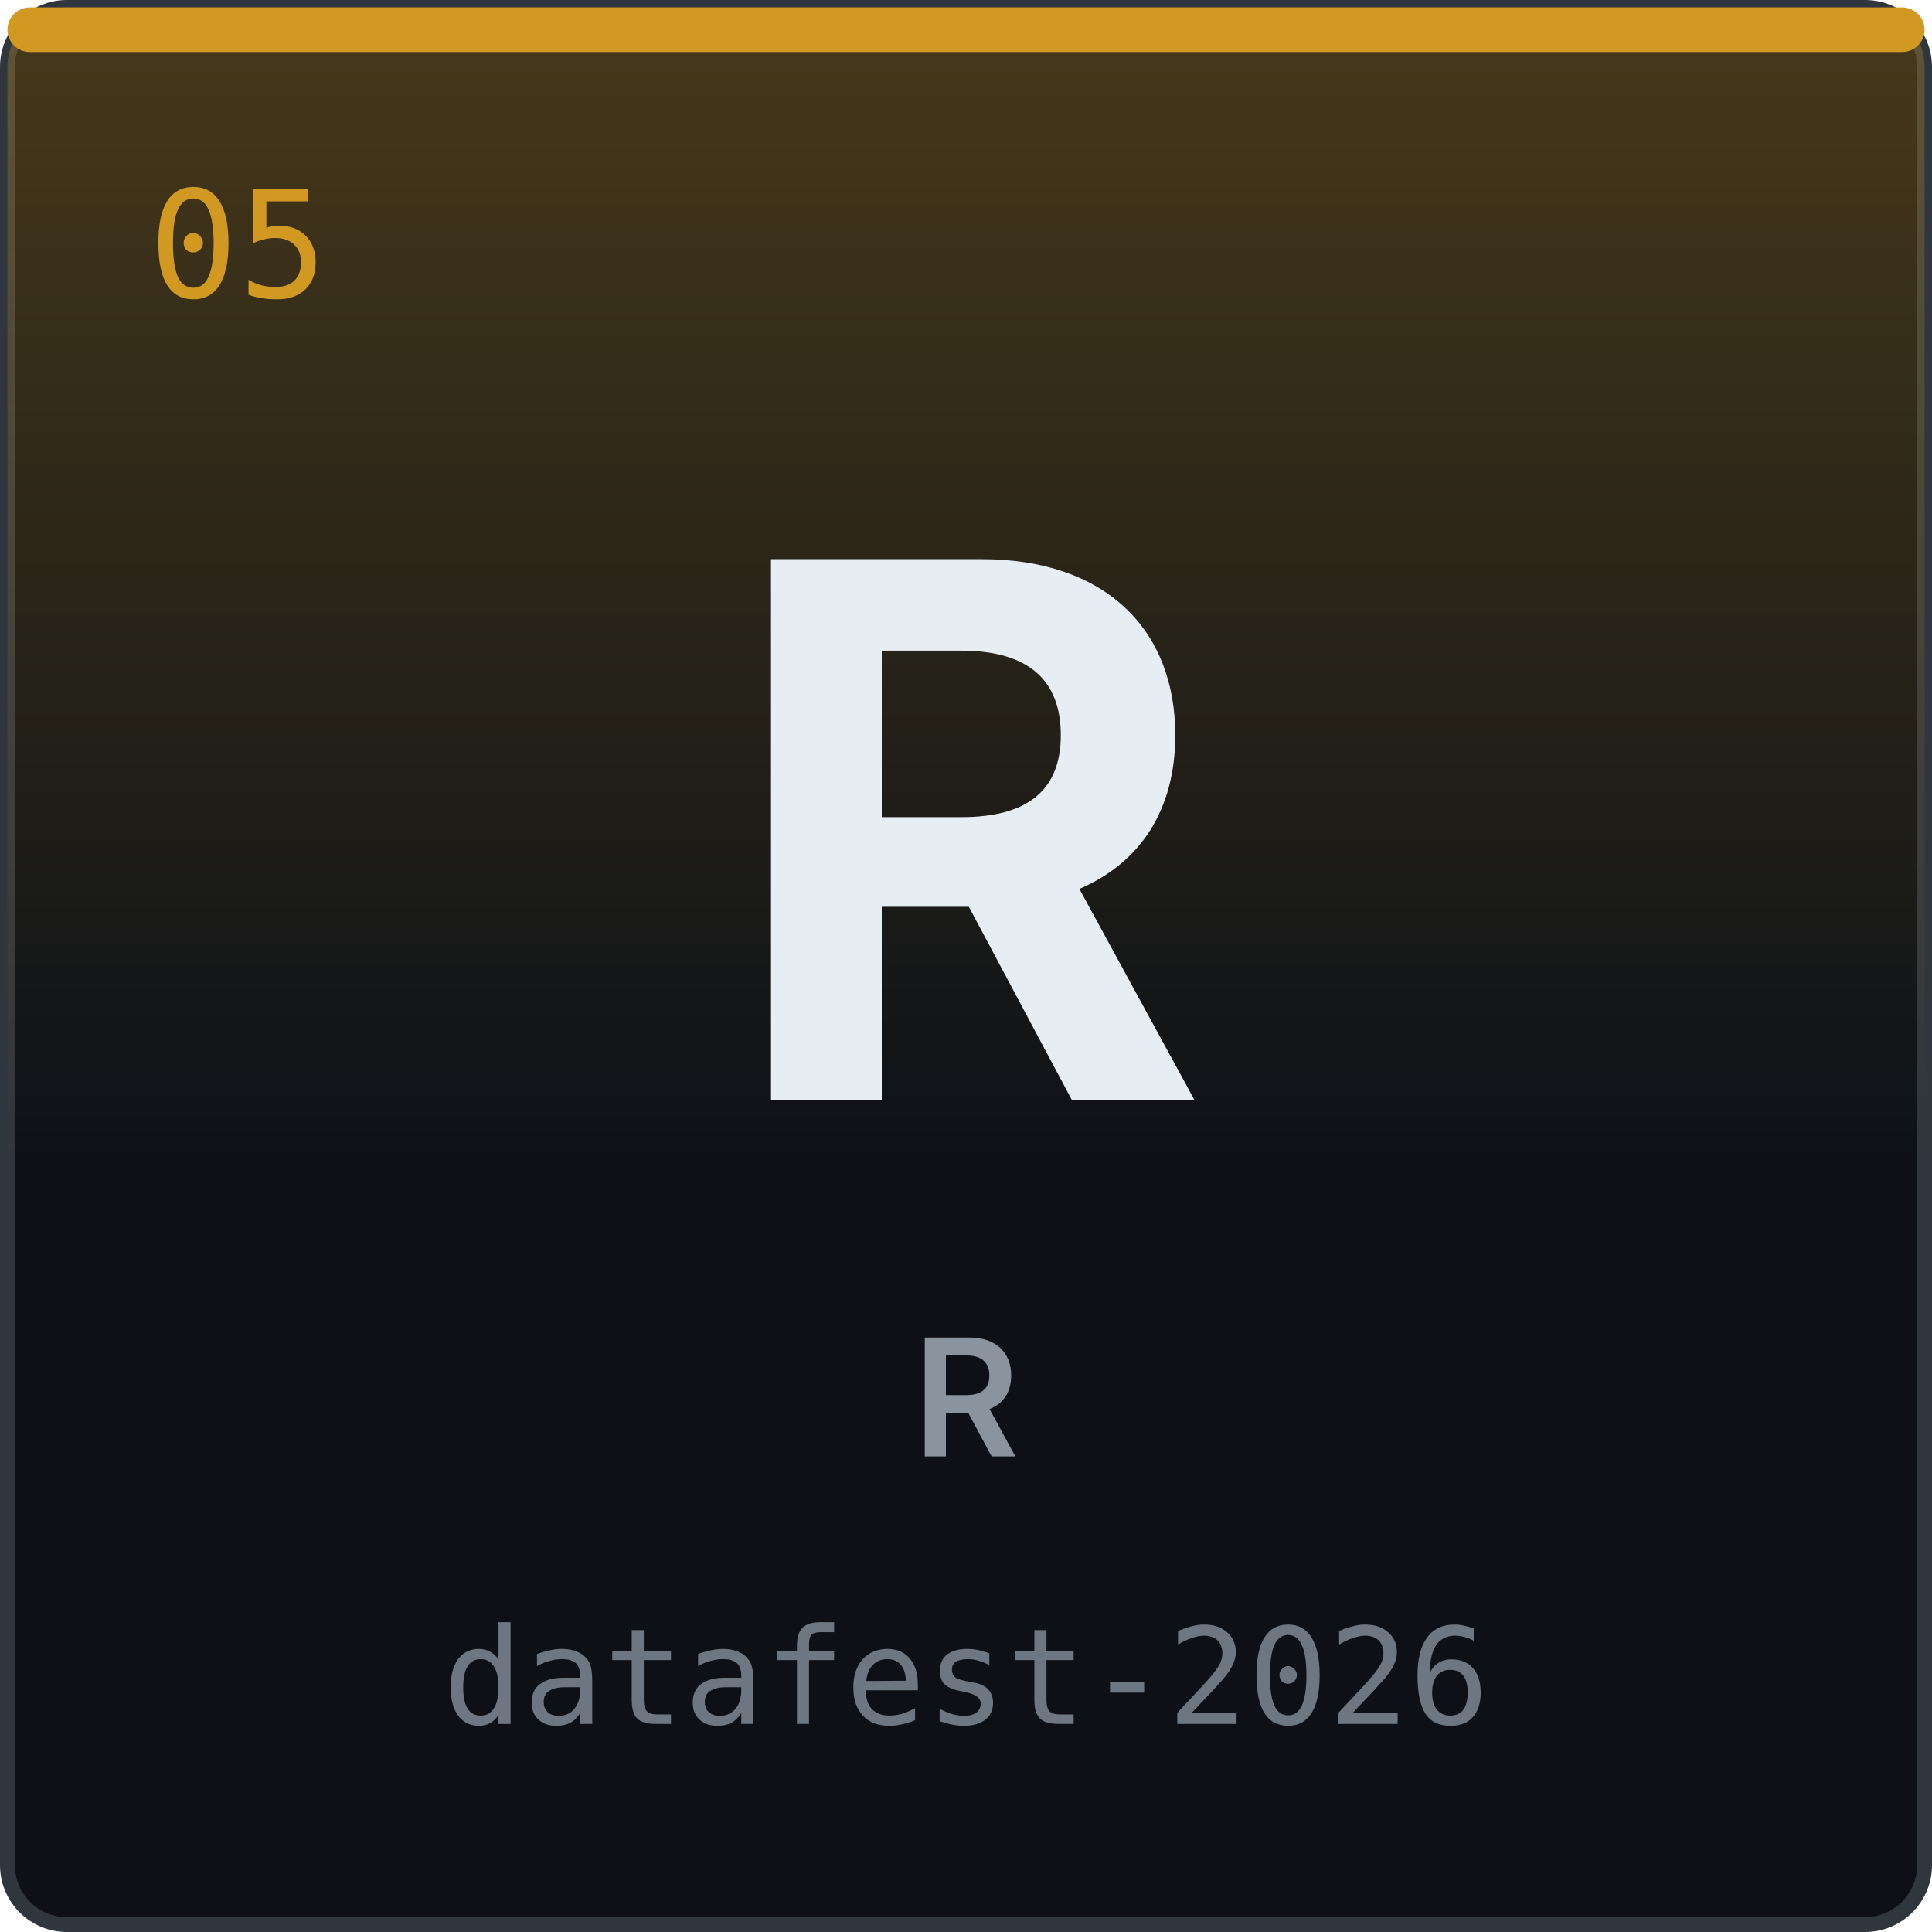
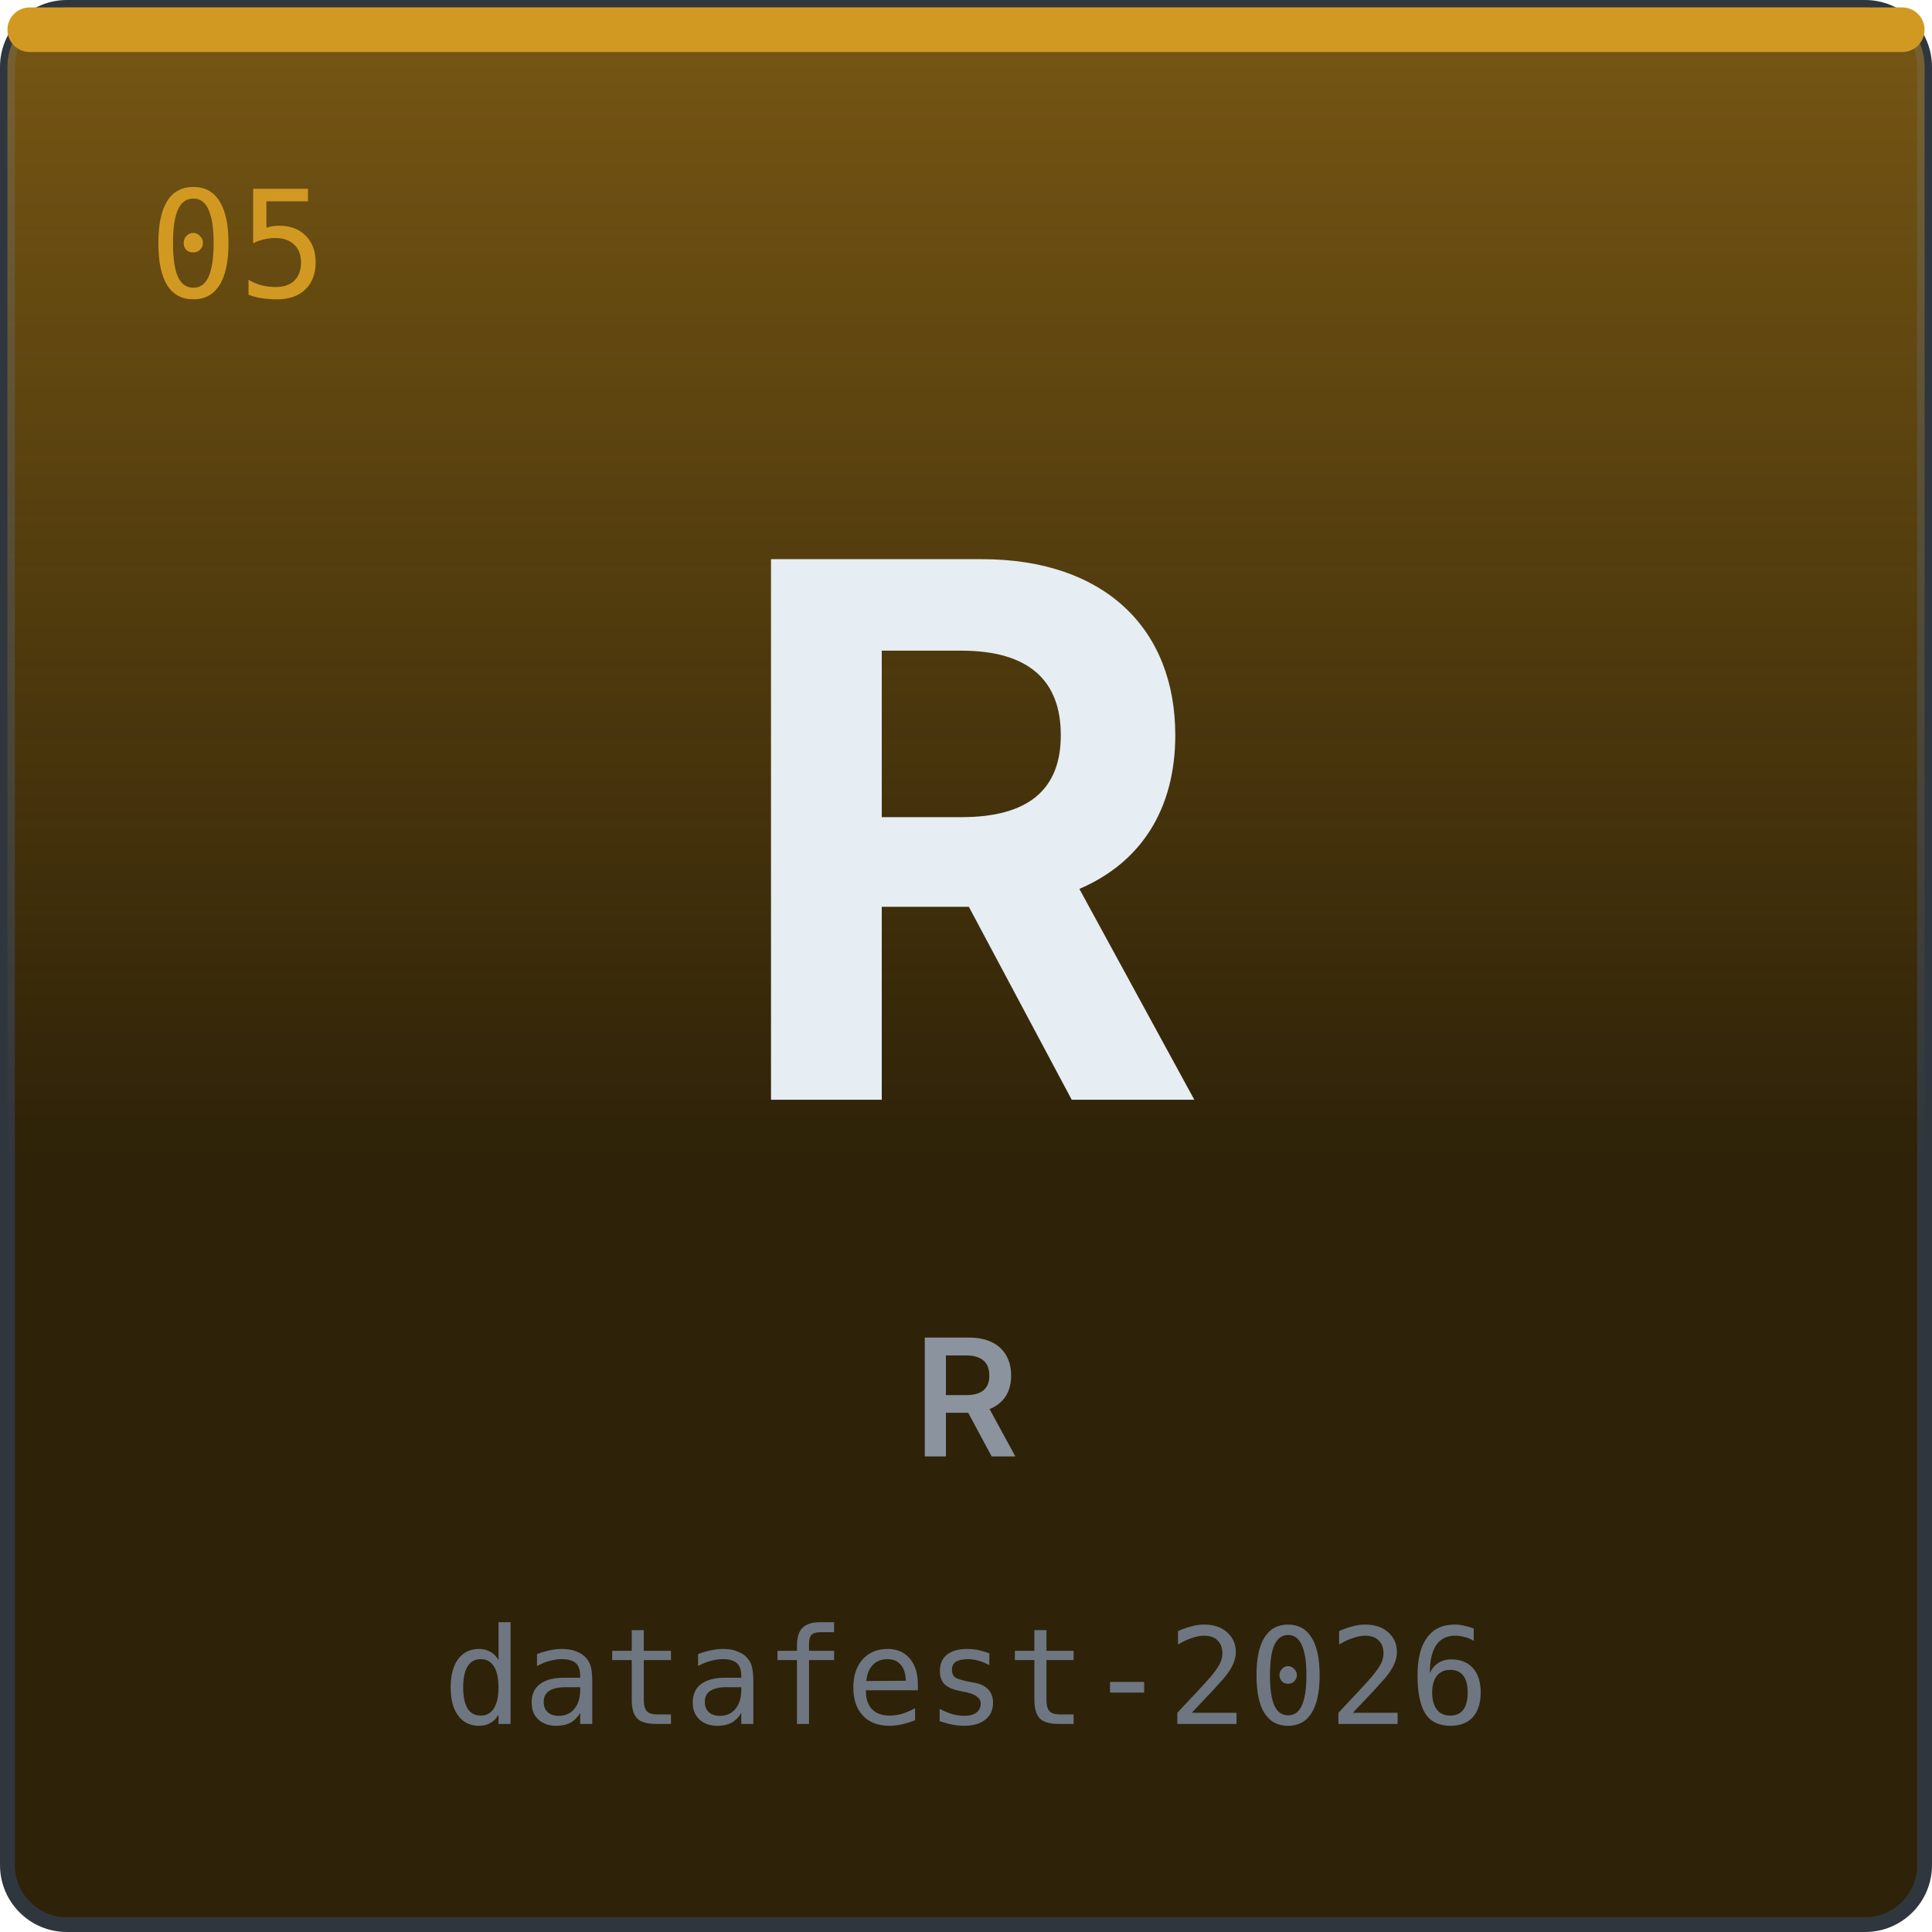
<svg xmlns="http://www.w3.org/2000/svg" width="130" height="130" viewBox="0 0 130 130" role="img" aria-label="05 R R datafest-2026">
  <defs>
    <linearGradient id="g5" x1="0" y1="0" x2="0" y2="1">
-       <stop offset="0%" stop-color="#d29922" stop-opacity="0.3" />
+       <stop offset="0%" stop-color="#d29922" stop-opacity="0.45" />
      <stop offset="60%" stop-color="#d29922" stop-opacity="0" />
    </linearGradient>
  </defs>
  <g opacity="1">
    <set attributeName="opacity" to="0" begin="0s" />
    <animate attributeName="opacity" from="0" to="1" begin="0.32s" dur="0.55s" fill="freeze" />
-     <rect x="0.5" y="0.5" width="129" height="129" rx="4" fill="#0d1117" stroke="#30363d" stroke-width="1" />
+     <rect x="0.5" y="0.5" width="129" height="129" rx="4" fill="#2e2208" stroke="#30363d" stroke-width="1" />
    <rect x="0.5" y="0.5" width="129" height="129" rx="4" fill="url(#g5)" />
    <rect x="0.5" y="0.5" width="129" height="3" rx="1.5" fill="#d29922">
      <animate attributeName="opacity" values="1;0.45;1" dur="4s" begin="-1.05s" repeatCount="indefinite" />
    </rect>
    <text x="10" y="20" font-family="ui-monospace, SFMono-Regular, Menlo, monospace" font-size="10" font-weight="500" fill="#d29922">05</text>
    <text x="65" y="74" font-family="-apple-system, BlinkMacSystemFont, Inter, system-ui, sans-serif" font-size="50" font-weight="700" fill="#e6edf3" text-anchor="middle" letter-spacing="-1">R</text>
    <text x="65" y="98" font-family="-apple-system, BlinkMacSystemFont, Inter, system-ui, sans-serif" font-size="11" font-weight="600" fill="#8b949e" text-anchor="middle">R</text>
    <text x="65" y="116" font-family="ui-monospace, SFMono-Regular, Menlo, monospace" font-size="9" fill="#6e7681" text-anchor="middle">datafest-2026</text>
  </g>
</svg>
